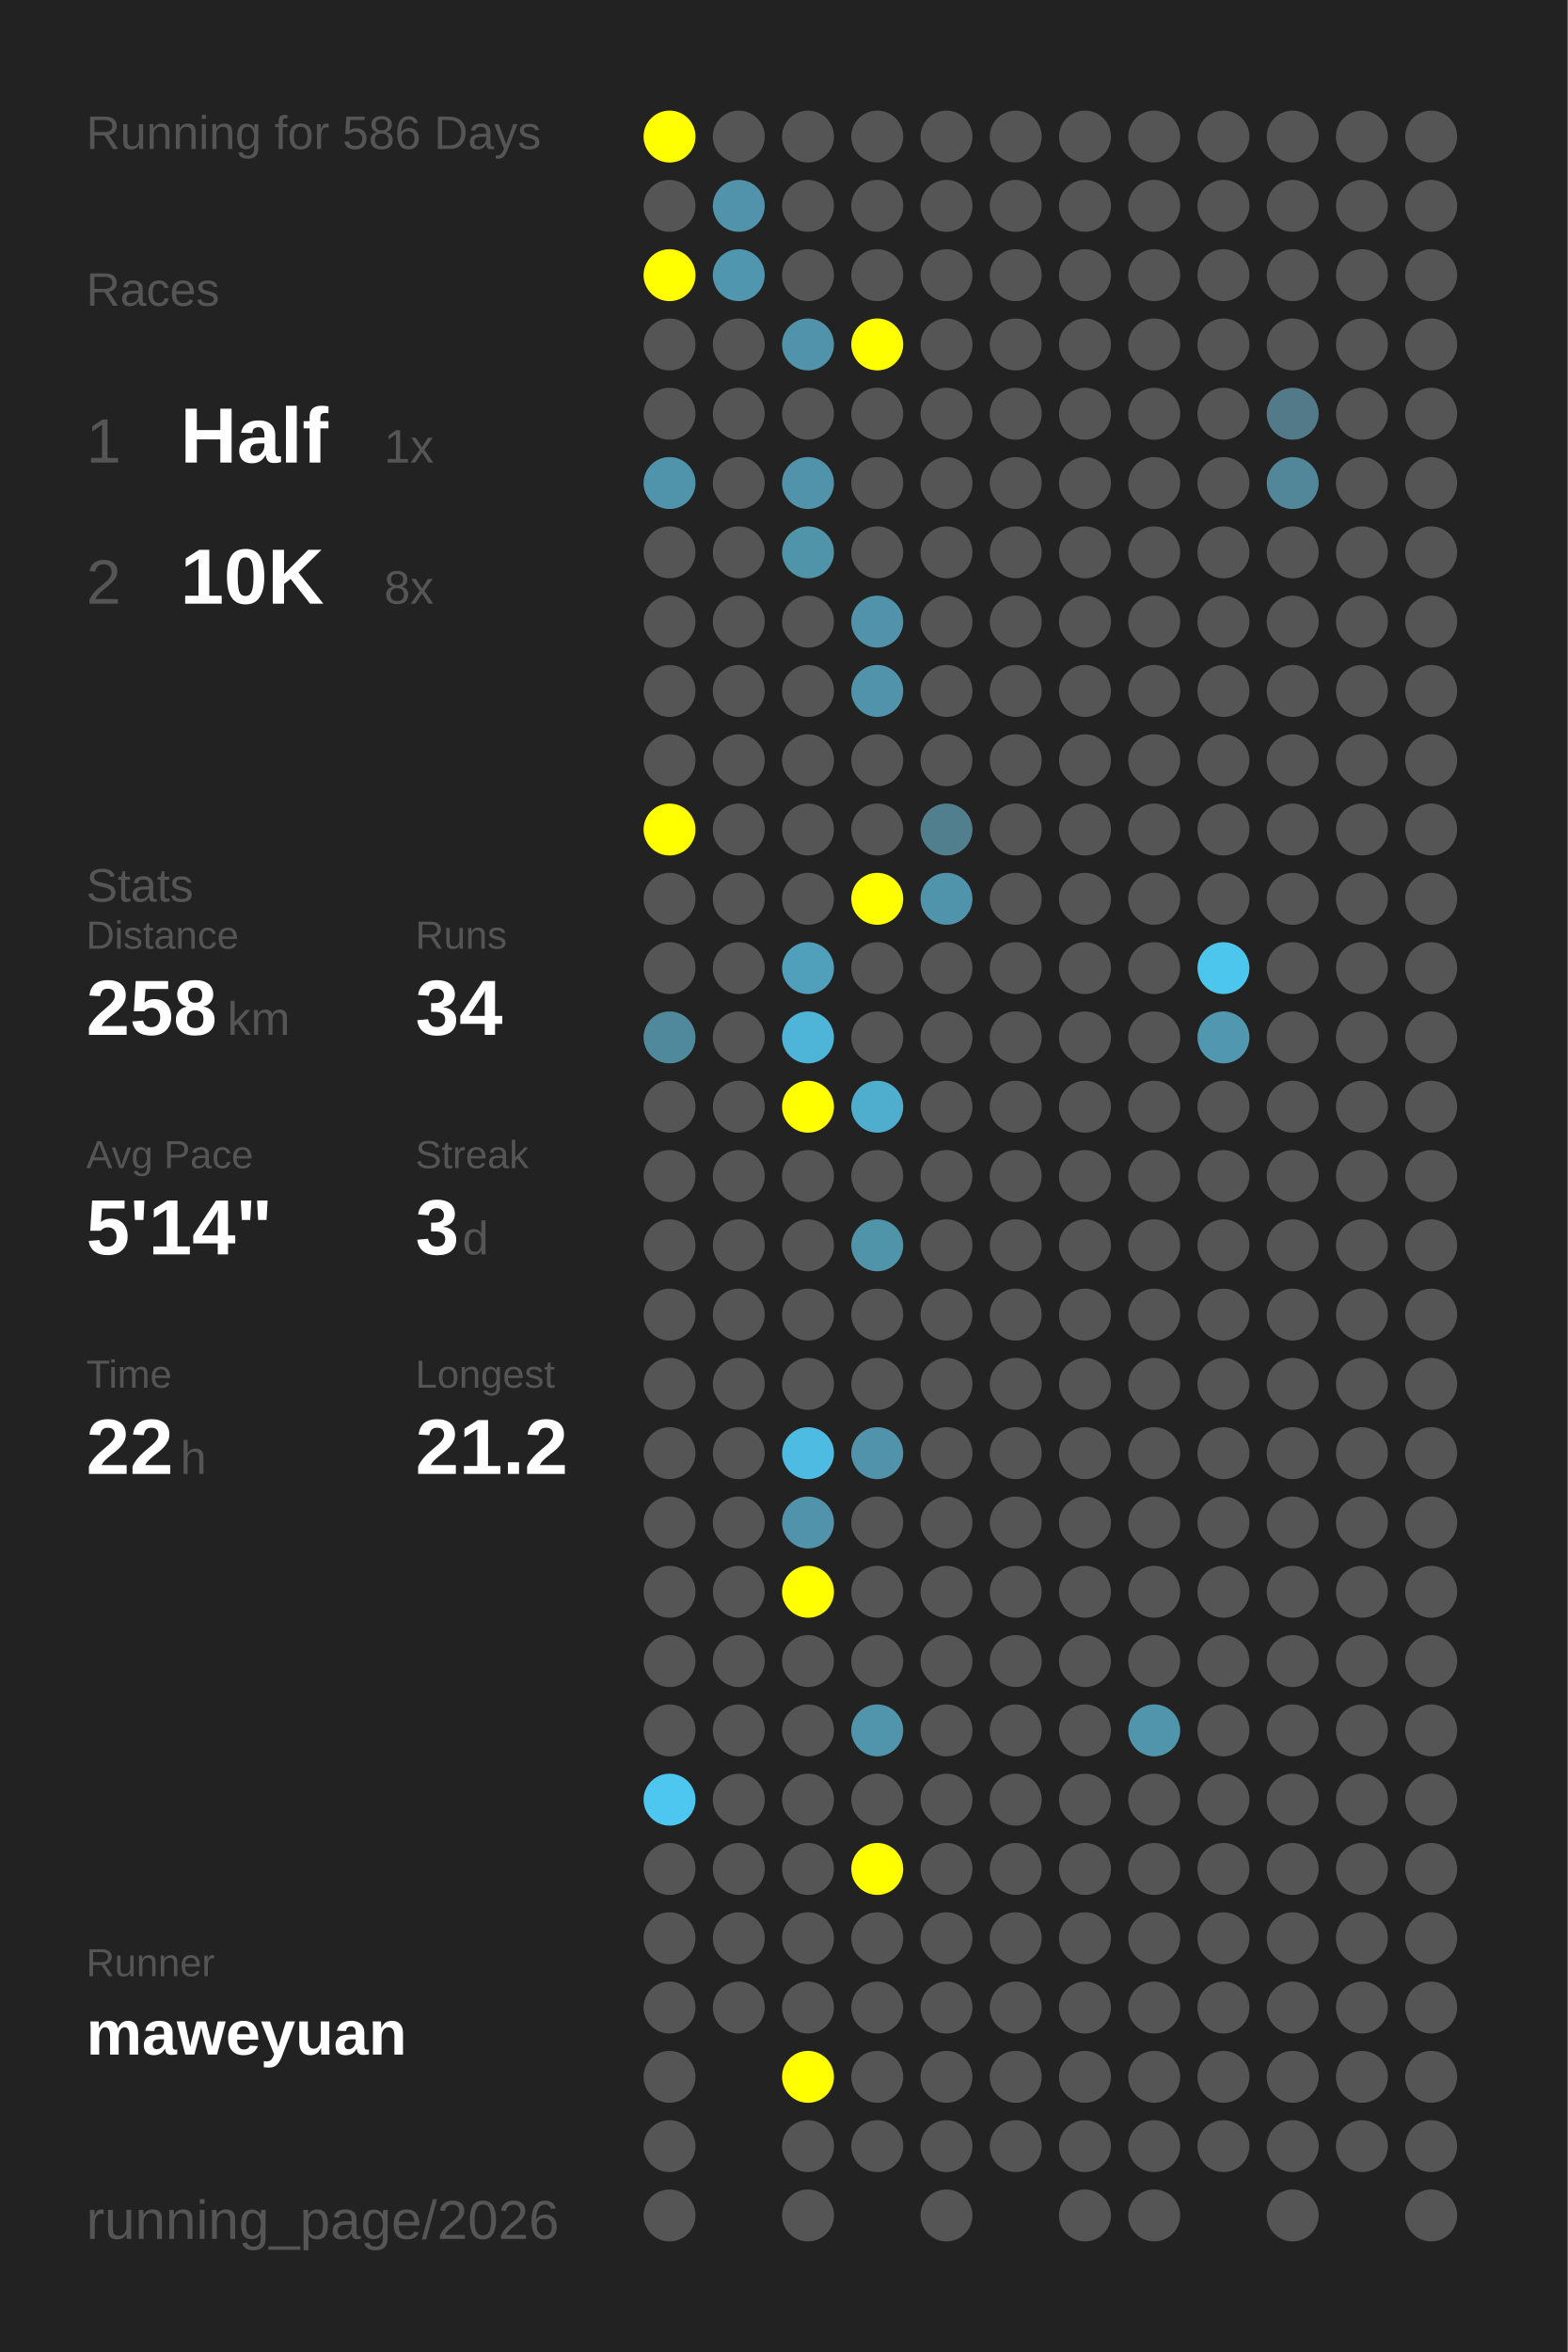
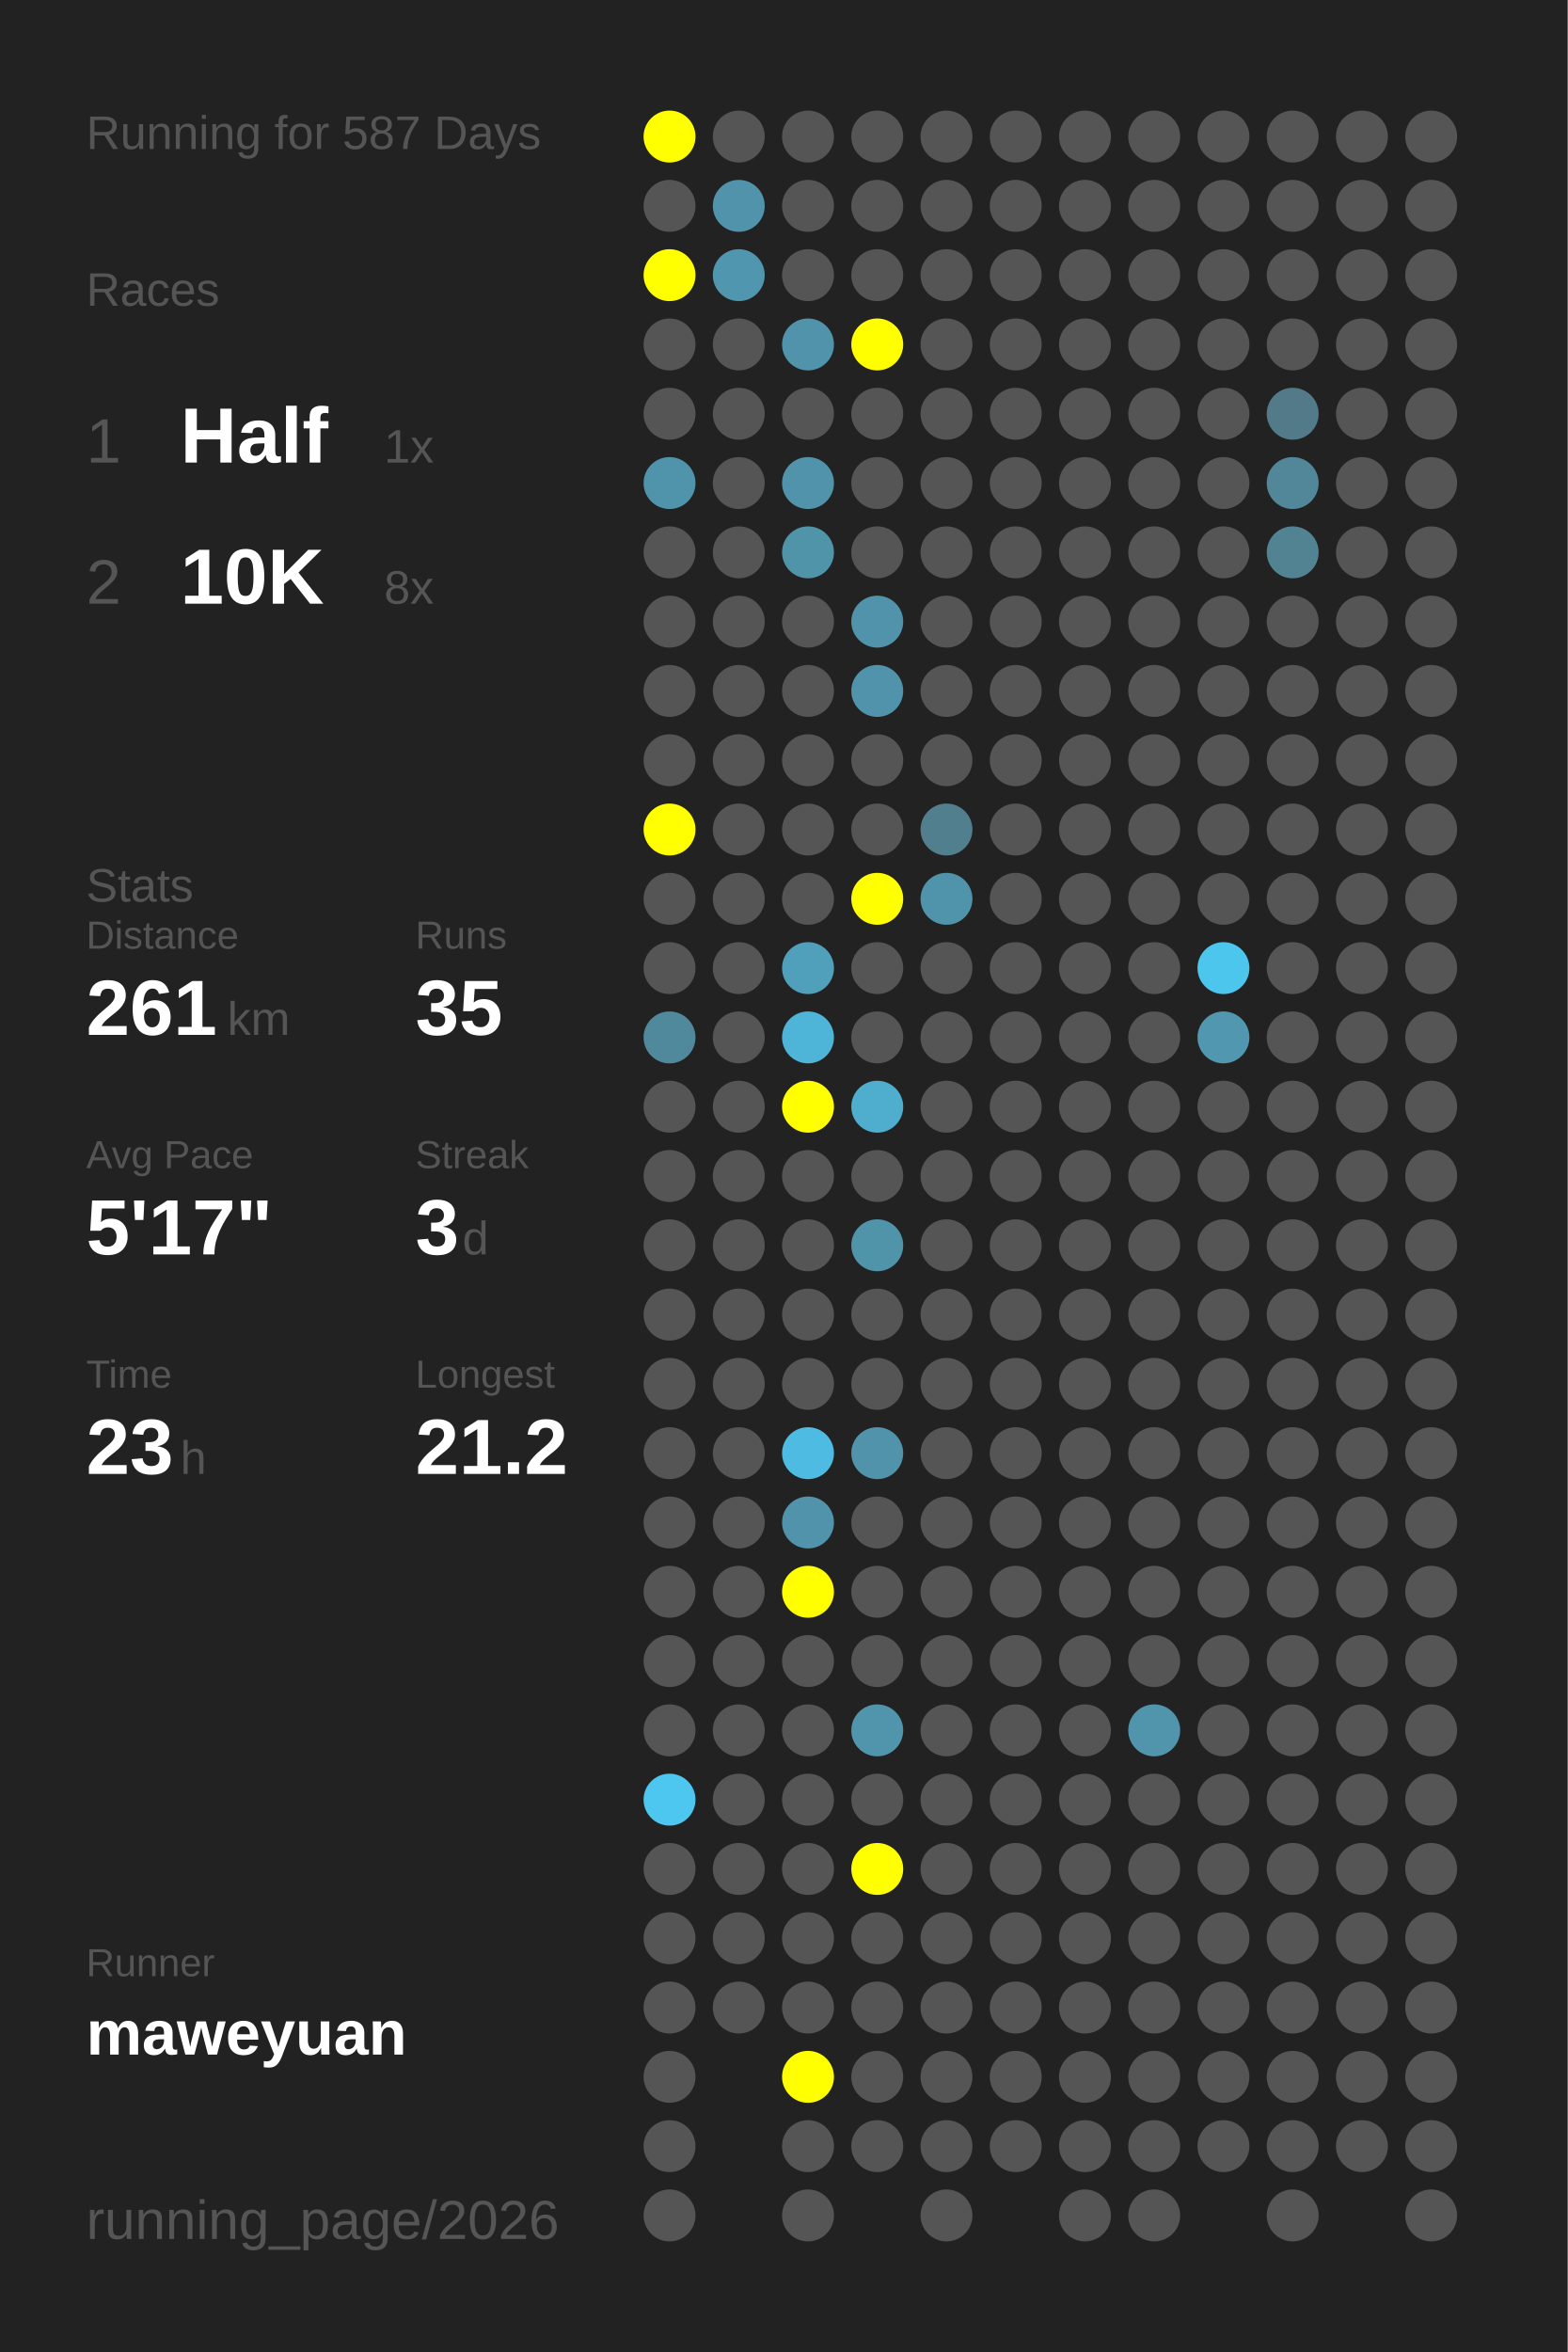
<svg xmlns="http://www.w3.org/2000/svg" baseProfile="full" height="300mm" version="1.1" viewBox="0,0,200,300" width="200mm">
  <defs />
  <rect fill="#222222" height="300" width="200" x="0" y="0" />
-   <text fill="#555555" style="font-size:6px; font-family:Arial;" x="11" y="19">Running for 586 Days</text>
+   <text fill="#555555" style="font-size:6px; font-family:Arial;" x="11" y="19">Running for 587 Days</text>
  <text fill="#555555" style="font-size:6px; font-family:Arial;" x="11" y="39">Races</text>
  <text fill="#555555" style="font-size:8px; font-family:Arial;" x="11" y="59">1</text>
  <text fill="#FFFFFF" style="font-size:10px; font-family:Arial; font-weight:bold;" x="23" y="59">Half</text>
  <text fill="#555555" style="font-size:6px; font-family:Arial;" x="49" y="59">1x</text>
  <text fill="#555555" style="font-size:8px; font-family:Arial;" x="11" y="77">2</text>
  <text fill="#FFFFFF" style="font-size:10px; font-family:Arial; font-weight:bold;" x="23" y="77">10K</text>
  <text fill="#555555" style="font-size:6px; font-family:Arial;" x="49" y="77">8x</text>
  <text fill="#555555" style="font-size:6px; font-family:Arial;" x="11" y="115">Stats</text>
  <text fill="#555555" style="font-size:5px; font-family:Arial;" x="11" y="121">Distance</text>
-   <text fill="#FFFFFF" style="font-size:10px; font-family:Arial; font-weight:bold;" x="11" y="132">258</text>
+   <text fill="#FFFFFF" style="font-size:10px; font-family:Arial; font-weight:bold;" x="11" y="132">261</text>
  <text fill="#555555" style="font-size:6px; font-family:Arial;" x="29" y="132">km</text>
  <text fill="#555555" style="font-size:5px; font-family:Arial;" x="53" y="121">Runs</text>
-   <text fill="#FFFFFF" style="font-size:10px; font-family:Arial; font-weight:bold;" x="53" y="132">34</text>
+   <text fill="#FFFFFF" style="font-size:10px; font-family:Arial; font-weight:bold;" x="53" y="132">35</text>
  <text fill="#555555" style="font-size:5px; font-family:Arial;" x="11" y="149">Avg Pace</text>
-   <text fill="#FFFFFF" style="font-size:10px; font-family:Arial; font-weight:bold;" x="11" y="160">5'14"</text>
+   <text fill="#FFFFFF" style="font-size:10px; font-family:Arial; font-weight:bold;" x="11" y="160">5'17"</text>
  <text fill="#555555" style="font-size:5px; font-family:Arial;" x="53" y="149">Streak</text>
  <text fill="#FFFFFF" style="font-size:10px; font-family:Arial; font-weight:bold;" x="53" y="160">3</text>
  <text fill="#555555" style="font-size:6px; font-family:Arial;" x="59" y="160">d</text>
  <text fill="#555555" style="font-size:5px; font-family:Arial;" x="11" y="177">Time</text>
-   <text fill="#FFFFFF" style="font-size:10px; font-family:Arial; font-weight:bold;" x="11" y="188">22</text>
+   <text fill="#FFFFFF" style="font-size:10px; font-family:Arial; font-weight:bold;" x="11" y="188">23</text>
  <text fill="#555555" style="font-size:6px; font-family:Arial;" x="23" y="188">h</text>
  <text fill="#555555" style="font-size:5px; font-family:Arial;" x="53" y="177">Longest</text>
  <text fill="#FFFFFF" style="font-size:10px; font-family:Arial; font-weight:bold;" x="53" y="188">21.2</text>
  <text fill="#555555" style="font-size:5px; font-family:Arial;" x="11" y="252.065">Runner</text>
  <text fill="#FFFFFF" style="font-size:8px; font-family:Arial; font-weight:bold;" x="11" y="262.065">maweyuan</text>
  <text fill="#555555" style="font-size:7px; font-family:Arial;" x="11" y="285.581">running_page/2026</text>
  <circle cx="85.417" cy="17.419" fill="#FFFF00" r="3.312" />
  <circle cx="85.417" cy="26.258" fill="#555555" r="3.312" />
  <circle cx="85.417" cy="35.097" fill="#FFFF00" r="3.312" />
  <circle cx="85.417" cy="43.935" fill="#555555" r="3.312" />
  <circle cx="85.417" cy="52.774" fill="#555555" r="3.312" />
  <circle cx="85.417" cy="61.613" fill="#5094ab" r="3.312" />
  <circle cx="85.417" cy="70.452" fill="#555555" r="3.312" />
  <circle cx="85.417" cy="79.29" fill="#555555" r="3.312" />
  <circle cx="85.417" cy="88.129" fill="#555555" r="3.312" />
  <circle cx="85.417" cy="96.968" fill="#555555" r="3.312" />
  <circle cx="85.417" cy="105.806" fill="#FFFF00" r="3.312" />
  <circle cx="85.417" cy="114.645" fill="#555555" r="3.312" />
  <circle cx="85.417" cy="123.484" fill="#555555" r="3.312" />
  <circle cx="85.417" cy="132.323" fill="#51899c" r="3.312" />
  <circle cx="85.417" cy="141.161" fill="#555555" r="3.312" />
  <circle cx="85.417" cy="150" fill="#555555" r="3.312" />
  <circle cx="85.417" cy="158.839" fill="#555555" r="3.312" />
  <circle cx="85.417" cy="167.677" fill="#555555" r="3.312" />
  <circle cx="85.417" cy="176.516" fill="#555555" r="3.312" />
  <circle cx="85.417" cy="185.355" fill="#555555" r="3.312" />
  <circle cx="85.417" cy="194.194" fill="#555555" r="3.312" />
  <circle cx="85.417" cy="203.032" fill="#555555" r="3.312" />
  <circle cx="85.417" cy="211.871" fill="#555555" r="3.312" />
  <circle cx="85.417" cy="220.71" fill="#555555" r="3.312" />
  <circle cx="85.417" cy="229.548" fill="#4dc7f0" r="3.312" />
  <circle cx="85.417" cy="238.387" fill="#555555" r="3.312" />
  <circle cx="85.417" cy="247.226" fill="#555555" r="3.312" />
  <circle cx="85.417" cy="256.065" fill="#555555" r="3.312" />
  <circle cx="85.417" cy="264.903" fill="#555555" r="3.312" />
  <circle cx="85.417" cy="273.742" fill="#555555" r="3.312" />
  <circle cx="85.417" cy="282.581" fill="#555555" r="3.312" />
  <circle cx="94.25" cy="17.419" fill="#555555" r="3.312" />
  <circle cx="94.25" cy="26.258" fill="#5093aa" r="3.312" />
  <circle cx="94.25" cy="35.097" fill="#5096ae" r="3.312" />
  <circle cx="94.25" cy="43.935" fill="#555555" r="3.312" />
  <circle cx="94.25" cy="52.774" fill="#555555" r="3.312" />
  <circle cx="94.25" cy="61.613" fill="#555555" r="3.312" />
  <circle cx="94.25" cy="70.452" fill="#555555" r="3.312" />
  <circle cx="94.25" cy="79.29" fill="#555555" r="3.312" />
  <circle cx="94.25" cy="88.129" fill="#555555" r="3.312" />
  <circle cx="94.25" cy="96.968" fill="#555555" r="3.312" />
  <circle cx="94.25" cy="105.806" fill="#555555" r="3.312" />
  <circle cx="94.25" cy="114.645" fill="#555555" r="3.312" />
  <circle cx="94.25" cy="123.484" fill="#555555" r="3.312" />
  <circle cx="94.25" cy="132.323" fill="#555555" r="3.312" />
  <circle cx="94.25" cy="141.161" fill="#555555" r="3.312" />
  <circle cx="94.25" cy="150" fill="#555555" r="3.312" />
  <circle cx="94.25" cy="158.839" fill="#555555" r="3.312" />
  <circle cx="94.25" cy="167.677" fill="#555555" r="3.312" />
  <circle cx="94.25" cy="176.516" fill="#555555" r="3.312" />
  <circle cx="94.25" cy="185.355" fill="#555555" r="3.312" />
  <circle cx="94.25" cy="194.194" fill="#555555" r="3.312" />
  <circle cx="94.25" cy="203.032" fill="#555555" r="3.312" />
  <circle cx="94.25" cy="211.871" fill="#555555" r="3.312" />
  <circle cx="94.25" cy="220.71" fill="#555555" r="3.312" />
  <circle cx="94.25" cy="229.548" fill="#555555" r="3.312" />
  <circle cx="94.25" cy="238.387" fill="#555555" r="3.312" />
  <circle cx="94.25" cy="247.226" fill="#555555" r="3.312" />
  <circle cx="94.25" cy="256.065" fill="#555555" r="3.312" />
  <circle cx="103.083" cy="17.419" fill="#555555" r="3.312" />
  <circle cx="103.083" cy="26.258" fill="#555555" r="3.312" />
  <circle cx="103.083" cy="35.097" fill="#555555" r="3.312" />
  <circle cx="103.083" cy="43.935" fill="#5093aa" r="3.312" />
  <circle cx="103.083" cy="52.774" fill="#555555" r="3.312" />
  <circle cx="103.083" cy="61.613" fill="#5093aa" r="3.312" />
  <circle cx="103.083" cy="70.452" fill="#5094aa" r="3.312" />
  <circle cx="103.083" cy="79.29" fill="#555555" r="3.312" />
  <circle cx="103.083" cy="88.129" fill="#555555" r="3.312" />
  <circle cx="103.083" cy="96.968" fill="#555555" r="3.312" />
  <circle cx="103.083" cy="105.806" fill="#555555" r="3.312" />
  <circle cx="103.083" cy="114.645" fill="#555555" r="3.312" />
  <circle cx="103.083" cy="123.484" fill="#50a0bb" r="3.312" />
  <circle cx="103.083" cy="132.323" fill="#4eb5d8" r="3.312" />
  <circle cx="103.083" cy="141.161" fill="#FFFF00" r="3.312" />
  <circle cx="103.083" cy="150" fill="#555555" r="3.312" />
  <circle cx="103.083" cy="158.839" fill="#555555" r="3.312" />
  <circle cx="103.083" cy="167.677" fill="#555555" r="3.312" />
  <circle cx="103.083" cy="176.516" fill="#555555" r="3.312" />
  <circle cx="103.083" cy="185.355" fill="#4ebce2" r="3.312" />
  <circle cx="103.083" cy="194.194" fill="#5093aa" r="3.312" />
  <circle cx="103.083" cy="203.032" fill="#FFFF00" r="3.312" />
  <circle cx="103.083" cy="211.871" fill="#555555" r="3.312" />
  <circle cx="103.083" cy="220.71" fill="#555555" r="3.312" />
  <circle cx="103.083" cy="229.548" fill="#555555" r="3.312" />
  <circle cx="103.083" cy="238.387" fill="#555555" r="3.312" />
  <circle cx="103.083" cy="247.226" fill="#555555" r="3.312" />
  <circle cx="103.083" cy="256.065" fill="#555555" r="3.312" />
  <circle cx="103.083" cy="264.903" fill="#FFFF00" r="3.312" />
  <circle cx="103.083" cy="273.742" fill="#555555" r="3.312" />
  <circle cx="103.083" cy="282.581" fill="#555555" r="3.312" />
  <circle cx="111.917" cy="17.419" fill="#555555" r="3.312" />
  <circle cx="111.917" cy="26.258" fill="#555555" r="3.312" />
  <circle cx="111.917" cy="35.097" fill="#555555" r="3.312" />
  <circle cx="111.917" cy="43.935" fill="#FFFF00" r="3.312" />
  <circle cx="111.917" cy="52.774" fill="#555555" r="3.312" />
  <circle cx="111.917" cy="61.613" fill="#555555" r="3.312" />
  <circle cx="111.917" cy="70.452" fill="#555555" r="3.312" />
  <circle cx="111.917" cy="79.29" fill="#5093aa" r="3.312" />
  <circle cx="111.917" cy="88.129" fill="#5093aa" r="3.312" />
  <circle cx="111.917" cy="96.968" fill="#555555" r="3.312" />
  <circle cx="111.917" cy="105.806" fill="#555555" r="3.312" />
  <circle cx="111.917" cy="114.645" fill="#FFFF00" r="3.312" />
  <circle cx="111.917" cy="123.484" fill="#555555" r="3.312" />
  <circle cx="111.917" cy="132.323" fill="#555555" r="3.312" />
  <circle cx="111.917" cy="141.161" fill="#4faece" r="3.312" />
  <circle cx="111.917" cy="150" fill="#555555" r="3.312" />
  <circle cx="111.917" cy="158.839" fill="#5094aa" r="3.312" />
  <circle cx="111.917" cy="167.677" fill="#555555" r="3.312" />
  <circle cx="111.917" cy="176.516" fill="#555555" r="3.312" />
  <circle cx="111.917" cy="185.355" fill="#5093aa" r="3.312" />
  <circle cx="111.917" cy="194.194" fill="#555555" r="3.312" />
  <circle cx="111.917" cy="203.032" fill="#555555" r="3.312" />
  <circle cx="111.917" cy="211.871" fill="#555555" r="3.312" />
  <circle cx="111.917" cy="220.71" fill="#5095ac" r="3.312" />
  <circle cx="111.917" cy="229.548" fill="#555555" r="3.312" />
  <circle cx="111.917" cy="238.387" fill="#FFFF00" r="3.312" />
  <circle cx="111.917" cy="247.226" fill="#555555" r="3.312" />
  <circle cx="111.917" cy="256.065" fill="#555555" r="3.312" />
  <circle cx="111.917" cy="264.903" fill="#555555" r="3.312" />
  <circle cx="111.917" cy="273.742" fill="#555555" r="3.312" />
  <circle cx="120.75" cy="17.419" fill="#555555" r="3.312" />
  <circle cx="120.75" cy="26.258" fill="#555555" r="3.312" />
  <circle cx="120.75" cy="35.097" fill="#555555" r="3.312" />
  <circle cx="120.75" cy="43.935" fill="#555555" r="3.312" />
  <circle cx="120.75" cy="52.774" fill="#555555" r="3.312" />
  <circle cx="120.75" cy="61.613" fill="#555555" r="3.312" />
  <circle cx="120.75" cy="70.452" fill="#555555" r="3.312" />
  <circle cx="120.75" cy="79.29" fill="#555555" r="3.312" />
  <circle cx="120.75" cy="88.129" fill="#555555" r="3.312" />
  <circle cx="120.75" cy="96.968" fill="#555555" r="3.312" />
  <circle cx="120.75" cy="105.806" fill="#527f8e" r="3.312" />
  <circle cx="120.75" cy="114.645" fill="#5094ab" r="3.312" />
  <circle cx="120.75" cy="123.484" fill="#555555" r="3.312" />
  <circle cx="120.75" cy="132.323" fill="#555555" r="3.312" />
  <circle cx="120.75" cy="141.161" fill="#555555" r="3.312" />
  <circle cx="120.75" cy="150" fill="#555555" r="3.312" />
  <circle cx="120.75" cy="158.839" fill="#555555" r="3.312" />
  <circle cx="120.75" cy="167.677" fill="#555555" r="3.312" />
  <circle cx="120.75" cy="176.516" fill="#555555" r="3.312" />
  <circle cx="120.75" cy="185.355" fill="#555555" r="3.312" />
  <circle cx="120.75" cy="194.194" fill="#555555" r="3.312" />
  <circle cx="120.75" cy="203.032" fill="#555555" r="3.312" />
  <circle cx="120.75" cy="211.871" fill="#555555" r="3.312" />
  <circle cx="120.75" cy="220.71" fill="#555555" r="3.312" />
  <circle cx="120.75" cy="229.548" fill="#555555" r="3.312" />
  <circle cx="120.75" cy="238.387" fill="#555555" r="3.312" />
  <circle cx="120.75" cy="247.226" fill="#555555" r="3.312" />
  <circle cx="120.75" cy="256.065" fill="#555555" r="3.312" />
  <circle cx="120.75" cy="264.903" fill="#555555" r="3.312" />
  <circle cx="120.75" cy="273.742" fill="#555555" r="3.312" />
  <circle cx="120.75" cy="282.581" fill="#555555" r="3.312" />
  <circle cx="129.583" cy="17.419" fill="#555555" r="3.312" />
  <circle cx="129.583" cy="26.258" fill="#555555" r="3.312" />
  <circle cx="129.583" cy="35.097" fill="#555555" r="3.312" />
  <circle cx="129.583" cy="43.935" fill="#555555" r="3.312" />
  <circle cx="129.583" cy="52.774" fill="#555555" r="3.312" />
  <circle cx="129.583" cy="61.613" fill="#555555" r="3.312" />
  <circle cx="129.583" cy="70.452" fill="#555555" r="3.312" />
  <circle cx="129.583" cy="79.29" fill="#555555" r="3.312" />
  <circle cx="129.583" cy="88.129" fill="#555555" r="3.312" />
  <circle cx="129.583" cy="96.968" fill="#555555" r="3.312" />
  <circle cx="129.583" cy="105.806" fill="#555555" r="3.312" />
  <circle cx="129.583" cy="114.645" fill="#555555" r="3.312" />
  <circle cx="129.583" cy="123.484" fill="#555555" r="3.312" />
  <circle cx="129.583" cy="132.323" fill="#555555" r="3.312" />
  <circle cx="129.583" cy="141.161" fill="#555555" r="3.312" />
  <circle cx="129.583" cy="150" fill="#555555" r="3.312" />
  <circle cx="129.583" cy="158.839" fill="#555555" r="3.312" />
  <circle cx="129.583" cy="167.677" fill="#555555" r="3.312" />
  <circle cx="129.583" cy="176.516" fill="#555555" r="3.312" />
  <circle cx="129.583" cy="185.355" fill="#555555" r="3.312" />
  <circle cx="129.583" cy="194.194" fill="#555555" r="3.312" />
  <circle cx="129.583" cy="203.032" fill="#555555" r="3.312" />
  <circle cx="129.583" cy="211.871" fill="#555555" r="3.312" />
  <circle cx="129.583" cy="220.71" fill="#555555" r="3.312" />
  <circle cx="129.583" cy="229.548" fill="#555555" r="3.312" />
  <circle cx="129.583" cy="238.387" fill="#555555" r="3.312" />
  <circle cx="129.583" cy="247.226" fill="#555555" r="3.312" />
  <circle cx="129.583" cy="256.065" fill="#555555" r="3.312" />
  <circle cx="129.583" cy="264.903" fill="#555555" r="3.312" />
  <circle cx="129.583" cy="273.742" fill="#555555" r="3.312" />
  <circle cx="138.417" cy="17.419" fill="#555555" r="3.312" />
  <circle cx="138.417" cy="26.258" fill="#555555" r="3.312" />
  <circle cx="138.417" cy="35.097" fill="#555555" r="3.312" />
  <circle cx="138.417" cy="43.935" fill="#555555" r="3.312" />
  <circle cx="138.417" cy="52.774" fill="#555555" r="3.312" />
  <circle cx="138.417" cy="61.613" fill="#555555" r="3.312" />
  <circle cx="138.417" cy="70.452" fill="#555555" r="3.312" />
  <circle cx="138.417" cy="79.29" fill="#555555" r="3.312" />
  <circle cx="138.417" cy="88.129" fill="#555555" r="3.312" />
  <circle cx="138.417" cy="96.968" fill="#555555" r="3.312" />
  <circle cx="138.417" cy="105.806" fill="#555555" r="3.312" />
  <circle cx="138.417" cy="114.645" fill="#555555" r="3.312" />
  <circle cx="138.417" cy="123.484" fill="#555555" r="3.312" />
  <circle cx="138.417" cy="132.323" fill="#555555" r="3.312" />
  <circle cx="138.417" cy="141.161" fill="#555555" r="3.312" />
  <circle cx="138.417" cy="150" fill="#555555" r="3.312" />
  <circle cx="138.417" cy="158.839" fill="#555555" r="3.312" />
  <circle cx="138.417" cy="167.677" fill="#555555" r="3.312" />
  <circle cx="138.417" cy="176.516" fill="#555555" r="3.312" />
  <circle cx="138.417" cy="185.355" fill="#555555" r="3.312" />
  <circle cx="138.417" cy="194.194" fill="#555555" r="3.312" />
  <circle cx="138.417" cy="203.032" fill="#555555" r="3.312" />
  <circle cx="138.417" cy="211.871" fill="#555555" r="3.312" />
  <circle cx="138.417" cy="220.71" fill="#555555" r="3.312" />
  <circle cx="138.417" cy="229.548" fill="#555555" r="3.312" />
  <circle cx="138.417" cy="238.387" fill="#555555" r="3.312" />
  <circle cx="138.417" cy="247.226" fill="#555555" r="3.312" />
  <circle cx="138.417" cy="256.065" fill="#555555" r="3.312" />
  <circle cx="138.417" cy="264.903" fill="#555555" r="3.312" />
  <circle cx="138.417" cy="273.742" fill="#555555" r="3.312" />
  <circle cx="138.417" cy="282.581" fill="#555555" r="3.312" />
  <circle cx="147.25" cy="17.419" fill="#555555" r="3.312" />
  <circle cx="147.25" cy="26.258" fill="#555555" r="3.312" />
  <circle cx="147.25" cy="35.097" fill="#555555" r="3.312" />
  <circle cx="147.25" cy="43.935" fill="#555555" r="3.312" />
  <circle cx="147.25" cy="52.774" fill="#555555" r="3.312" />
  <circle cx="147.25" cy="61.613" fill="#555555" r="3.312" />
  <circle cx="147.25" cy="70.452" fill="#555555" r="3.312" />
  <circle cx="147.25" cy="79.29" fill="#555555" r="3.312" />
  <circle cx="147.25" cy="88.129" fill="#555555" r="3.312" />
  <circle cx="147.25" cy="96.968" fill="#555555" r="3.312" />
  <circle cx="147.25" cy="105.806" fill="#555555" r="3.312" />
  <circle cx="147.25" cy="114.645" fill="#555555" r="3.312" />
  <circle cx="147.25" cy="123.484" fill="#555555" r="3.312" />
  <circle cx="147.25" cy="132.323" fill="#555555" r="3.312" />
  <circle cx="147.25" cy="141.161" fill="#555555" r="3.312" />
  <circle cx="147.25" cy="150" fill="#555555" r="3.312" />
  <circle cx="147.25" cy="158.839" fill="#555555" r="3.312" />
  <circle cx="147.25" cy="167.677" fill="#555555" r="3.312" />
  <circle cx="147.25" cy="176.516" fill="#555555" r="3.312" />
  <circle cx="147.25" cy="185.355" fill="#555555" r="3.312" />
  <circle cx="147.25" cy="194.194" fill="#555555" r="3.312" />
  <circle cx="147.25" cy="203.032" fill="#555555" r="3.312" />
  <circle cx="147.25" cy="211.871" fill="#555555" r="3.312" />
  <circle cx="147.25" cy="220.71" fill="#5095ac" r="3.312" />
  <circle cx="147.25" cy="229.548" fill="#555555" r="3.312" />
  <circle cx="147.25" cy="238.387" fill="#555555" r="3.312" />
  <circle cx="147.25" cy="247.226" fill="#555555" r="3.312" />
  <circle cx="147.25" cy="256.065" fill="#555555" r="3.312" />
  <circle cx="147.25" cy="264.903" fill="#555555" r="3.312" />
  <circle cx="147.25" cy="273.742" fill="#555555" r="3.312" />
  <circle cx="147.25" cy="282.581" fill="#555555" r="3.312" />
  <circle cx="156.083" cy="17.419" fill="#555555" r="3.312" />
  <circle cx="156.083" cy="26.258" fill="#555555" r="3.312" />
  <circle cx="156.083" cy="35.097" fill="#555555" r="3.312" />
  <circle cx="156.083" cy="43.935" fill="#555555" r="3.312" />
  <circle cx="156.083" cy="52.774" fill="#555555" r="3.312" />
  <circle cx="156.083" cy="61.613" fill="#555555" r="3.312" />
  <circle cx="156.083" cy="70.452" fill="#555555" r="3.312" />
  <circle cx="156.083" cy="79.29" fill="#555555" r="3.312" />
  <circle cx="156.083" cy="88.129" fill="#555555" r="3.312" />
  <circle cx="156.083" cy="96.968" fill="#555555" r="3.312" />
  <circle cx="156.083" cy="105.806" fill="#555555" r="3.312" />
  <circle cx="156.083" cy="114.645" fill="#555555" r="3.312" />
  <circle cx="156.083" cy="123.484" fill="#4dc6ee" r="3.312" />
  <circle cx="156.083" cy="132.323" fill="#5097af" r="3.312" />
  <circle cx="156.083" cy="141.161" fill="#555555" r="3.312" />
  <circle cx="156.083" cy="150" fill="#555555" r="3.312" />
  <circle cx="156.083" cy="158.839" fill="#555555" r="3.312" />
  <circle cx="156.083" cy="167.677" fill="#555555" r="3.312" />
  <circle cx="156.083" cy="176.516" fill="#555555" r="3.312" />
  <circle cx="156.083" cy="185.355" fill="#555555" r="3.312" />
  <circle cx="156.083" cy="194.194" fill="#555555" r="3.312" />
  <circle cx="156.083" cy="203.032" fill="#555555" r="3.312" />
  <circle cx="156.083" cy="211.871" fill="#555555" r="3.312" />
  <circle cx="156.083" cy="220.71" fill="#555555" r="3.312" />
  <circle cx="156.083" cy="229.548" fill="#555555" r="3.312" />
  <circle cx="156.083" cy="238.387" fill="#555555" r="3.312" />
  <circle cx="156.083" cy="247.226" fill="#555555" r="3.312" />
  <circle cx="156.083" cy="256.065" fill="#555555" r="3.312" />
  <circle cx="156.083" cy="264.903" fill="#555555" r="3.312" />
  <circle cx="156.083" cy="273.742" fill="#555555" r="3.312" />
  <circle cx="164.917" cy="17.419" fill="#555555" r="3.312" />
  <circle cx="164.917" cy="26.258" fill="#555555" r="3.312" />
  <circle cx="164.917" cy="35.097" fill="#555555" r="3.312" />
  <circle cx="164.917" cy="43.935" fill="#555555" r="3.312" />
  <circle cx="164.917" cy="52.774" fill="#527a88" r="3.312" />
  <circle cx="164.917" cy="61.613" fill="#518799" r="3.312" />
-   <circle cx="164.917" cy="70.452" fill="#555555" r="3.312" />
+   <circle cx="164.917" cy="70.452" fill="#528393" r="3.312" />
  <circle cx="164.917" cy="79.29" fill="#555555" r="3.312" />
  <circle cx="164.917" cy="88.129" fill="#555555" r="3.312" />
  <circle cx="164.917" cy="96.968" fill="#555555" r="3.312" />
  <circle cx="164.917" cy="105.806" fill="#555555" r="3.312" />
  <circle cx="164.917" cy="114.645" fill="#555555" r="3.312" />
  <circle cx="164.917" cy="123.484" fill="#555555" r="3.312" />
  <circle cx="164.917" cy="132.323" fill="#555555" r="3.312" />
  <circle cx="164.917" cy="141.161" fill="#555555" r="3.312" />
  <circle cx="164.917" cy="150" fill="#555555" r="3.312" />
  <circle cx="164.917" cy="158.839" fill="#555555" r="3.312" />
  <circle cx="164.917" cy="167.677" fill="#555555" r="3.312" />
  <circle cx="164.917" cy="176.516" fill="#555555" r="3.312" />
  <circle cx="164.917" cy="185.355" fill="#555555" r="3.312" />
  <circle cx="164.917" cy="194.194" fill="#555555" r="3.312" />
  <circle cx="164.917" cy="203.032" fill="#555555" r="3.312" />
  <circle cx="164.917" cy="211.871" fill="#555555" r="3.312" />
  <circle cx="164.917" cy="220.71" fill="#555555" r="3.312" />
  <circle cx="164.917" cy="229.548" fill="#555555" r="3.312" />
  <circle cx="164.917" cy="238.387" fill="#555555" r="3.312" />
  <circle cx="164.917" cy="247.226" fill="#555555" r="3.312" />
  <circle cx="164.917" cy="256.065" fill="#555555" r="3.312" />
  <circle cx="164.917" cy="264.903" fill="#555555" r="3.312" />
  <circle cx="164.917" cy="273.742" fill="#555555" r="3.312" />
  <circle cx="164.917" cy="282.581" fill="#555555" r="3.312" />
  <circle cx="173.75" cy="17.419" fill="#555555" r="3.312" />
  <circle cx="173.75" cy="26.258" fill="#555555" r="3.312" />
  <circle cx="173.75" cy="35.097" fill="#555555" r="3.312" />
  <circle cx="173.75" cy="43.935" fill="#555555" r="3.312" />
  <circle cx="173.75" cy="52.774" fill="#555555" r="3.312" />
  <circle cx="173.75" cy="61.613" fill="#555555" r="3.312" />
  <circle cx="173.75" cy="70.452" fill="#555555" r="3.312" />
  <circle cx="173.75" cy="79.29" fill="#555555" r="3.312" />
  <circle cx="173.75" cy="88.129" fill="#555555" r="3.312" />
  <circle cx="173.75" cy="96.968" fill="#555555" r="3.312" />
  <circle cx="173.75" cy="105.806" fill="#555555" r="3.312" />
  <circle cx="173.75" cy="114.645" fill="#555555" r="3.312" />
  <circle cx="173.75" cy="123.484" fill="#555555" r="3.312" />
  <circle cx="173.75" cy="132.323" fill="#555555" r="3.312" />
  <circle cx="173.75" cy="141.161" fill="#555555" r="3.312" />
  <circle cx="173.75" cy="150" fill="#555555" r="3.312" />
  <circle cx="173.75" cy="158.839" fill="#555555" r="3.312" />
  <circle cx="173.75" cy="167.677" fill="#555555" r="3.312" />
  <circle cx="173.75" cy="176.516" fill="#555555" r="3.312" />
  <circle cx="173.75" cy="185.355" fill="#555555" r="3.312" />
  <circle cx="173.75" cy="194.194" fill="#555555" r="3.312" />
  <circle cx="173.75" cy="203.032" fill="#555555" r="3.312" />
  <circle cx="173.75" cy="211.871" fill="#555555" r="3.312" />
  <circle cx="173.75" cy="220.71" fill="#555555" r="3.312" />
  <circle cx="173.75" cy="229.548" fill="#555555" r="3.312" />
  <circle cx="173.75" cy="238.387" fill="#555555" r="3.312" />
  <circle cx="173.75" cy="247.226" fill="#555555" r="3.312" />
  <circle cx="173.75" cy="256.065" fill="#555555" r="3.312" />
  <circle cx="173.75" cy="264.903" fill="#555555" r="3.312" />
  <circle cx="173.75" cy="273.742" fill="#555555" r="3.312" />
  <circle cx="182.583" cy="17.419" fill="#555555" r="3.312" />
  <circle cx="182.583" cy="26.258" fill="#555555" r="3.312" />
  <circle cx="182.583" cy="35.097" fill="#555555" r="3.312" />
  <circle cx="182.583" cy="43.935" fill="#555555" r="3.312" />
  <circle cx="182.583" cy="52.774" fill="#555555" r="3.312" />
  <circle cx="182.583" cy="61.613" fill="#555555" r="3.312" />
  <circle cx="182.583" cy="70.452" fill="#555555" r="3.312" />
  <circle cx="182.583" cy="79.29" fill="#555555" r="3.312" />
  <circle cx="182.583" cy="88.129" fill="#555555" r="3.312" />
  <circle cx="182.583" cy="96.968" fill="#555555" r="3.312" />
  <circle cx="182.583" cy="105.806" fill="#555555" r="3.312" />
  <circle cx="182.583" cy="114.645" fill="#555555" r="3.312" />
  <circle cx="182.583" cy="123.484" fill="#555555" r="3.312" />
  <circle cx="182.583" cy="132.323" fill="#555555" r="3.312" />
  <circle cx="182.583" cy="141.161" fill="#555555" r="3.312" />
  <circle cx="182.583" cy="150" fill="#555555" r="3.312" />
  <circle cx="182.583" cy="158.839" fill="#555555" r="3.312" />
  <circle cx="182.583" cy="167.677" fill="#555555" r="3.312" />
  <circle cx="182.583" cy="176.516" fill="#555555" r="3.312" />
  <circle cx="182.583" cy="185.355" fill="#555555" r="3.312" />
  <circle cx="182.583" cy="194.194" fill="#555555" r="3.312" />
  <circle cx="182.583" cy="203.032" fill="#555555" r="3.312" />
  <circle cx="182.583" cy="211.871" fill="#555555" r="3.312" />
  <circle cx="182.583" cy="220.71" fill="#555555" r="3.312" />
  <circle cx="182.583" cy="229.548" fill="#555555" r="3.312" />
  <circle cx="182.583" cy="238.387" fill="#555555" r="3.312" />
  <circle cx="182.583" cy="247.226" fill="#555555" r="3.312" />
  <circle cx="182.583" cy="256.065" fill="#555555" r="3.312" />
  <circle cx="182.583" cy="264.903" fill="#555555" r="3.312" />
  <circle cx="182.583" cy="273.742" fill="#555555" r="3.312" />
  <circle cx="182.583" cy="282.581" fill="#555555" r="3.312" />
</svg>
